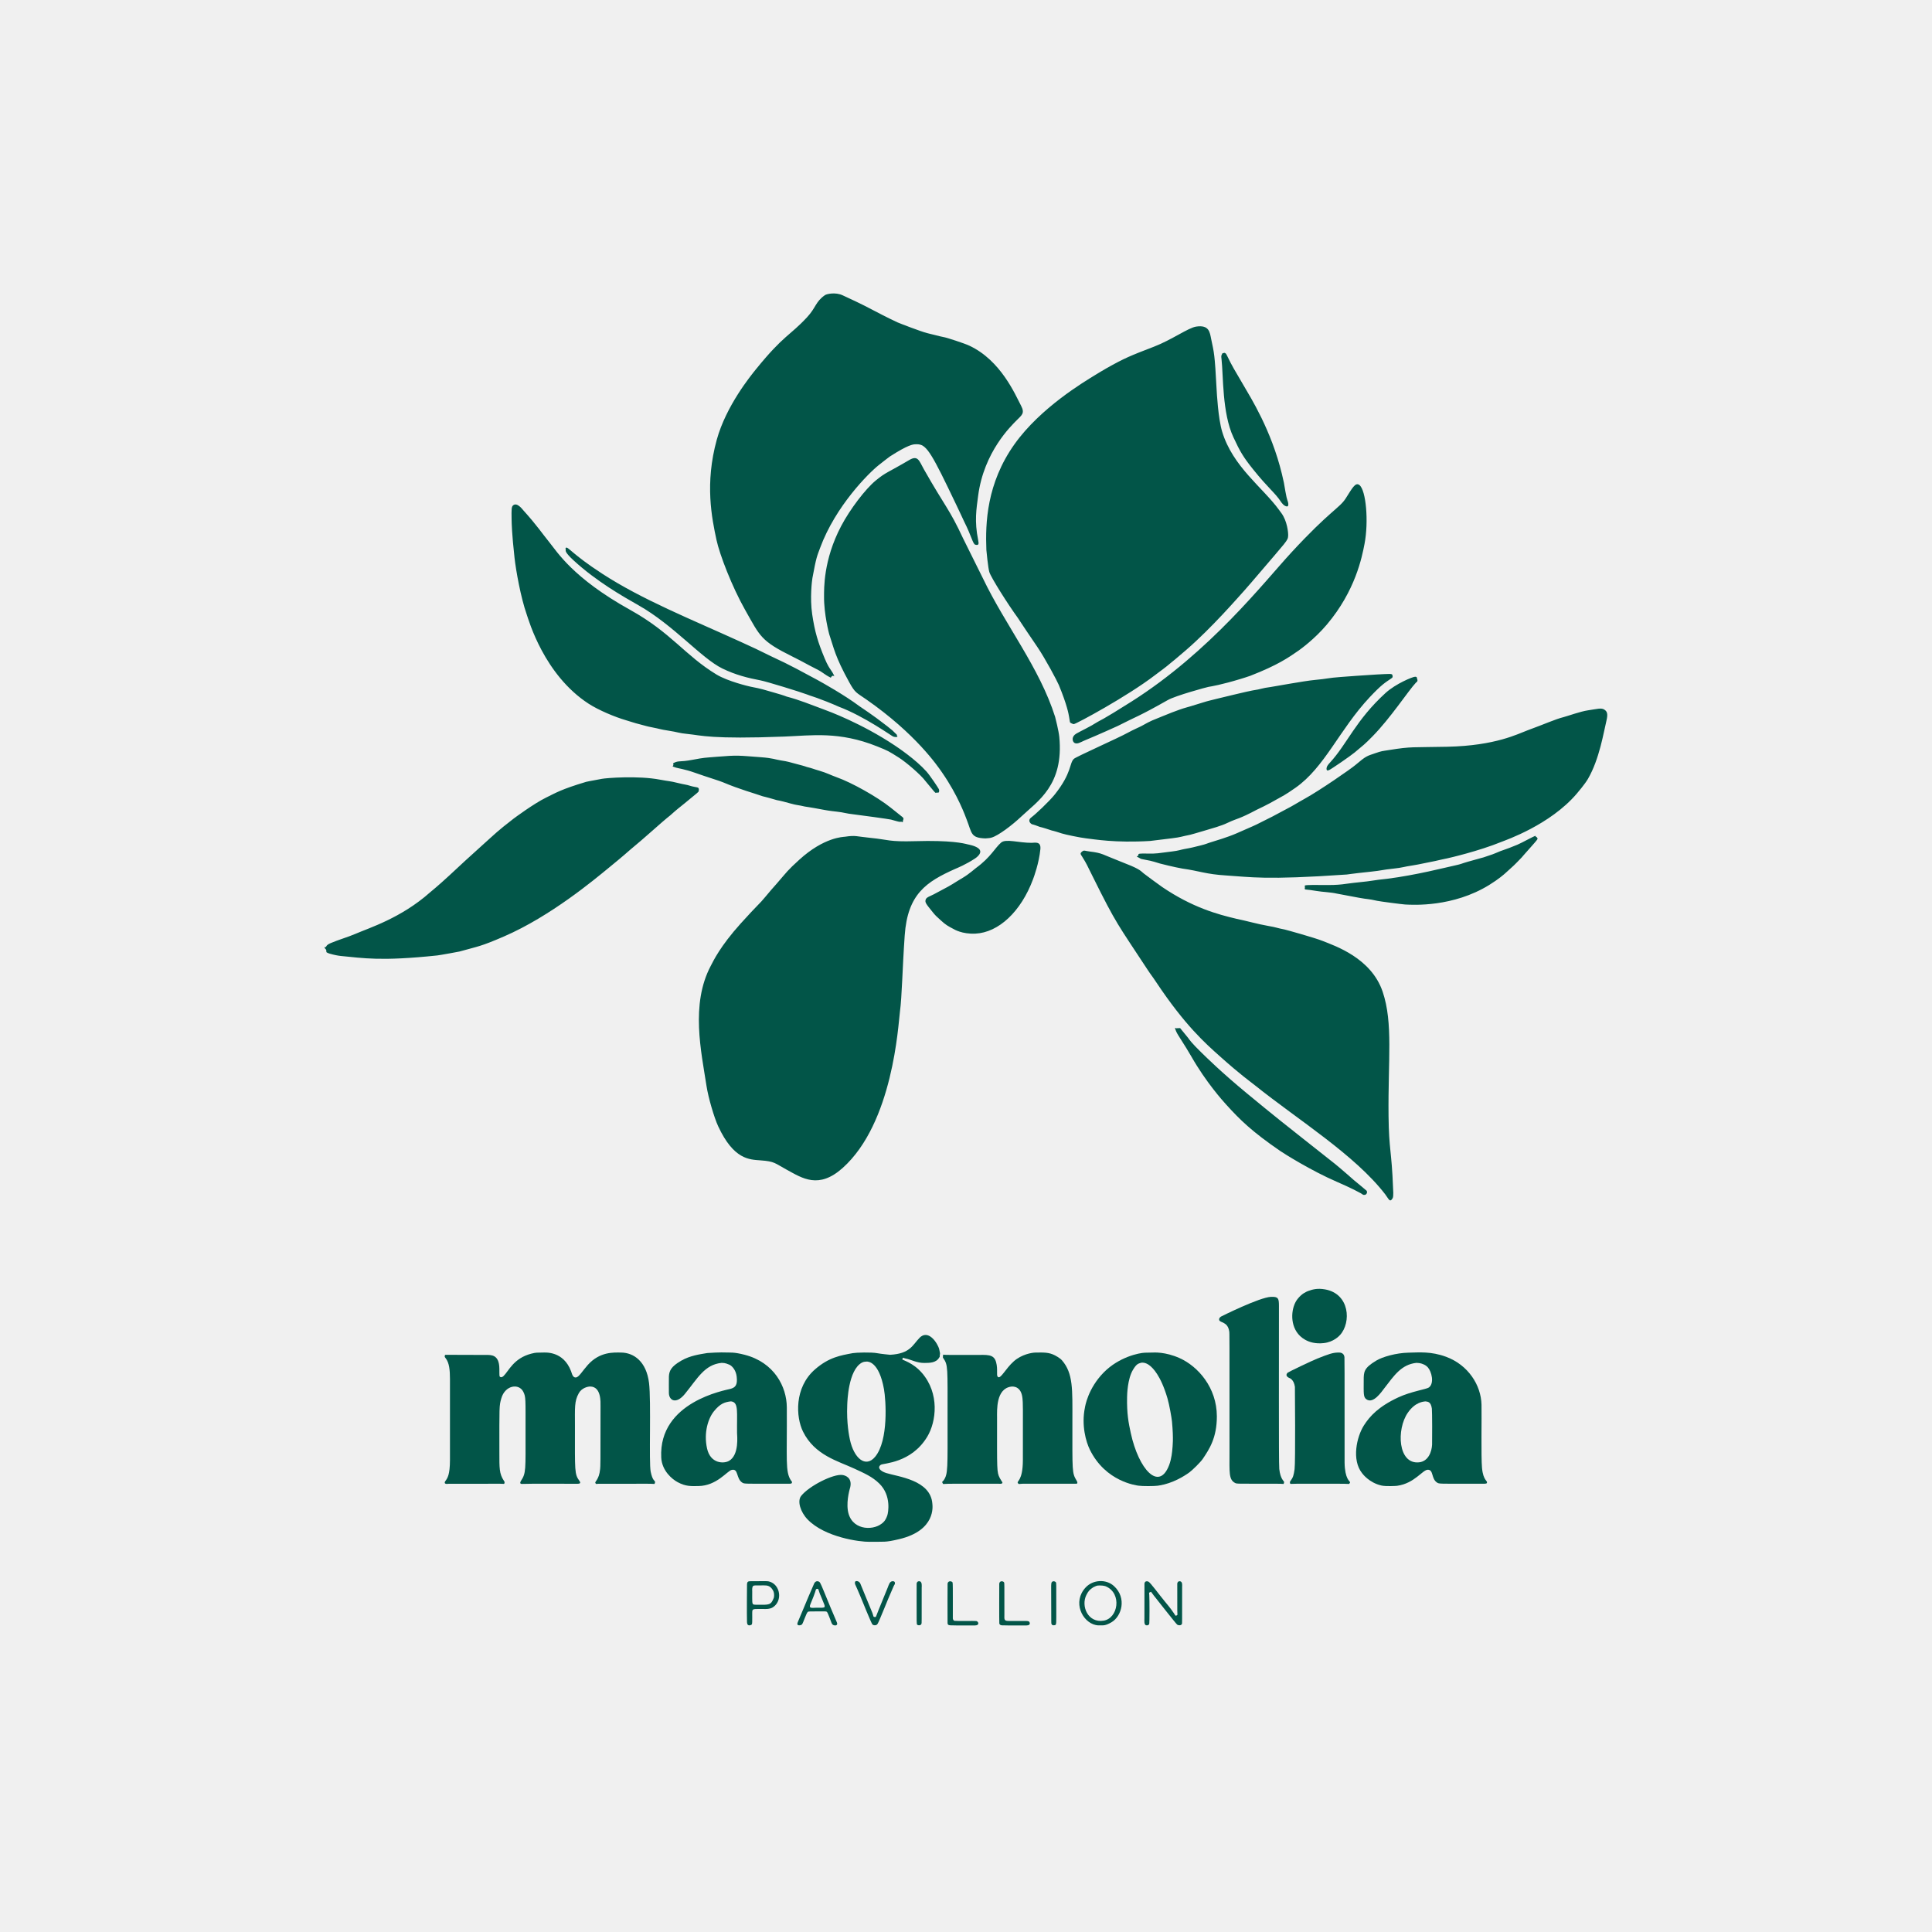
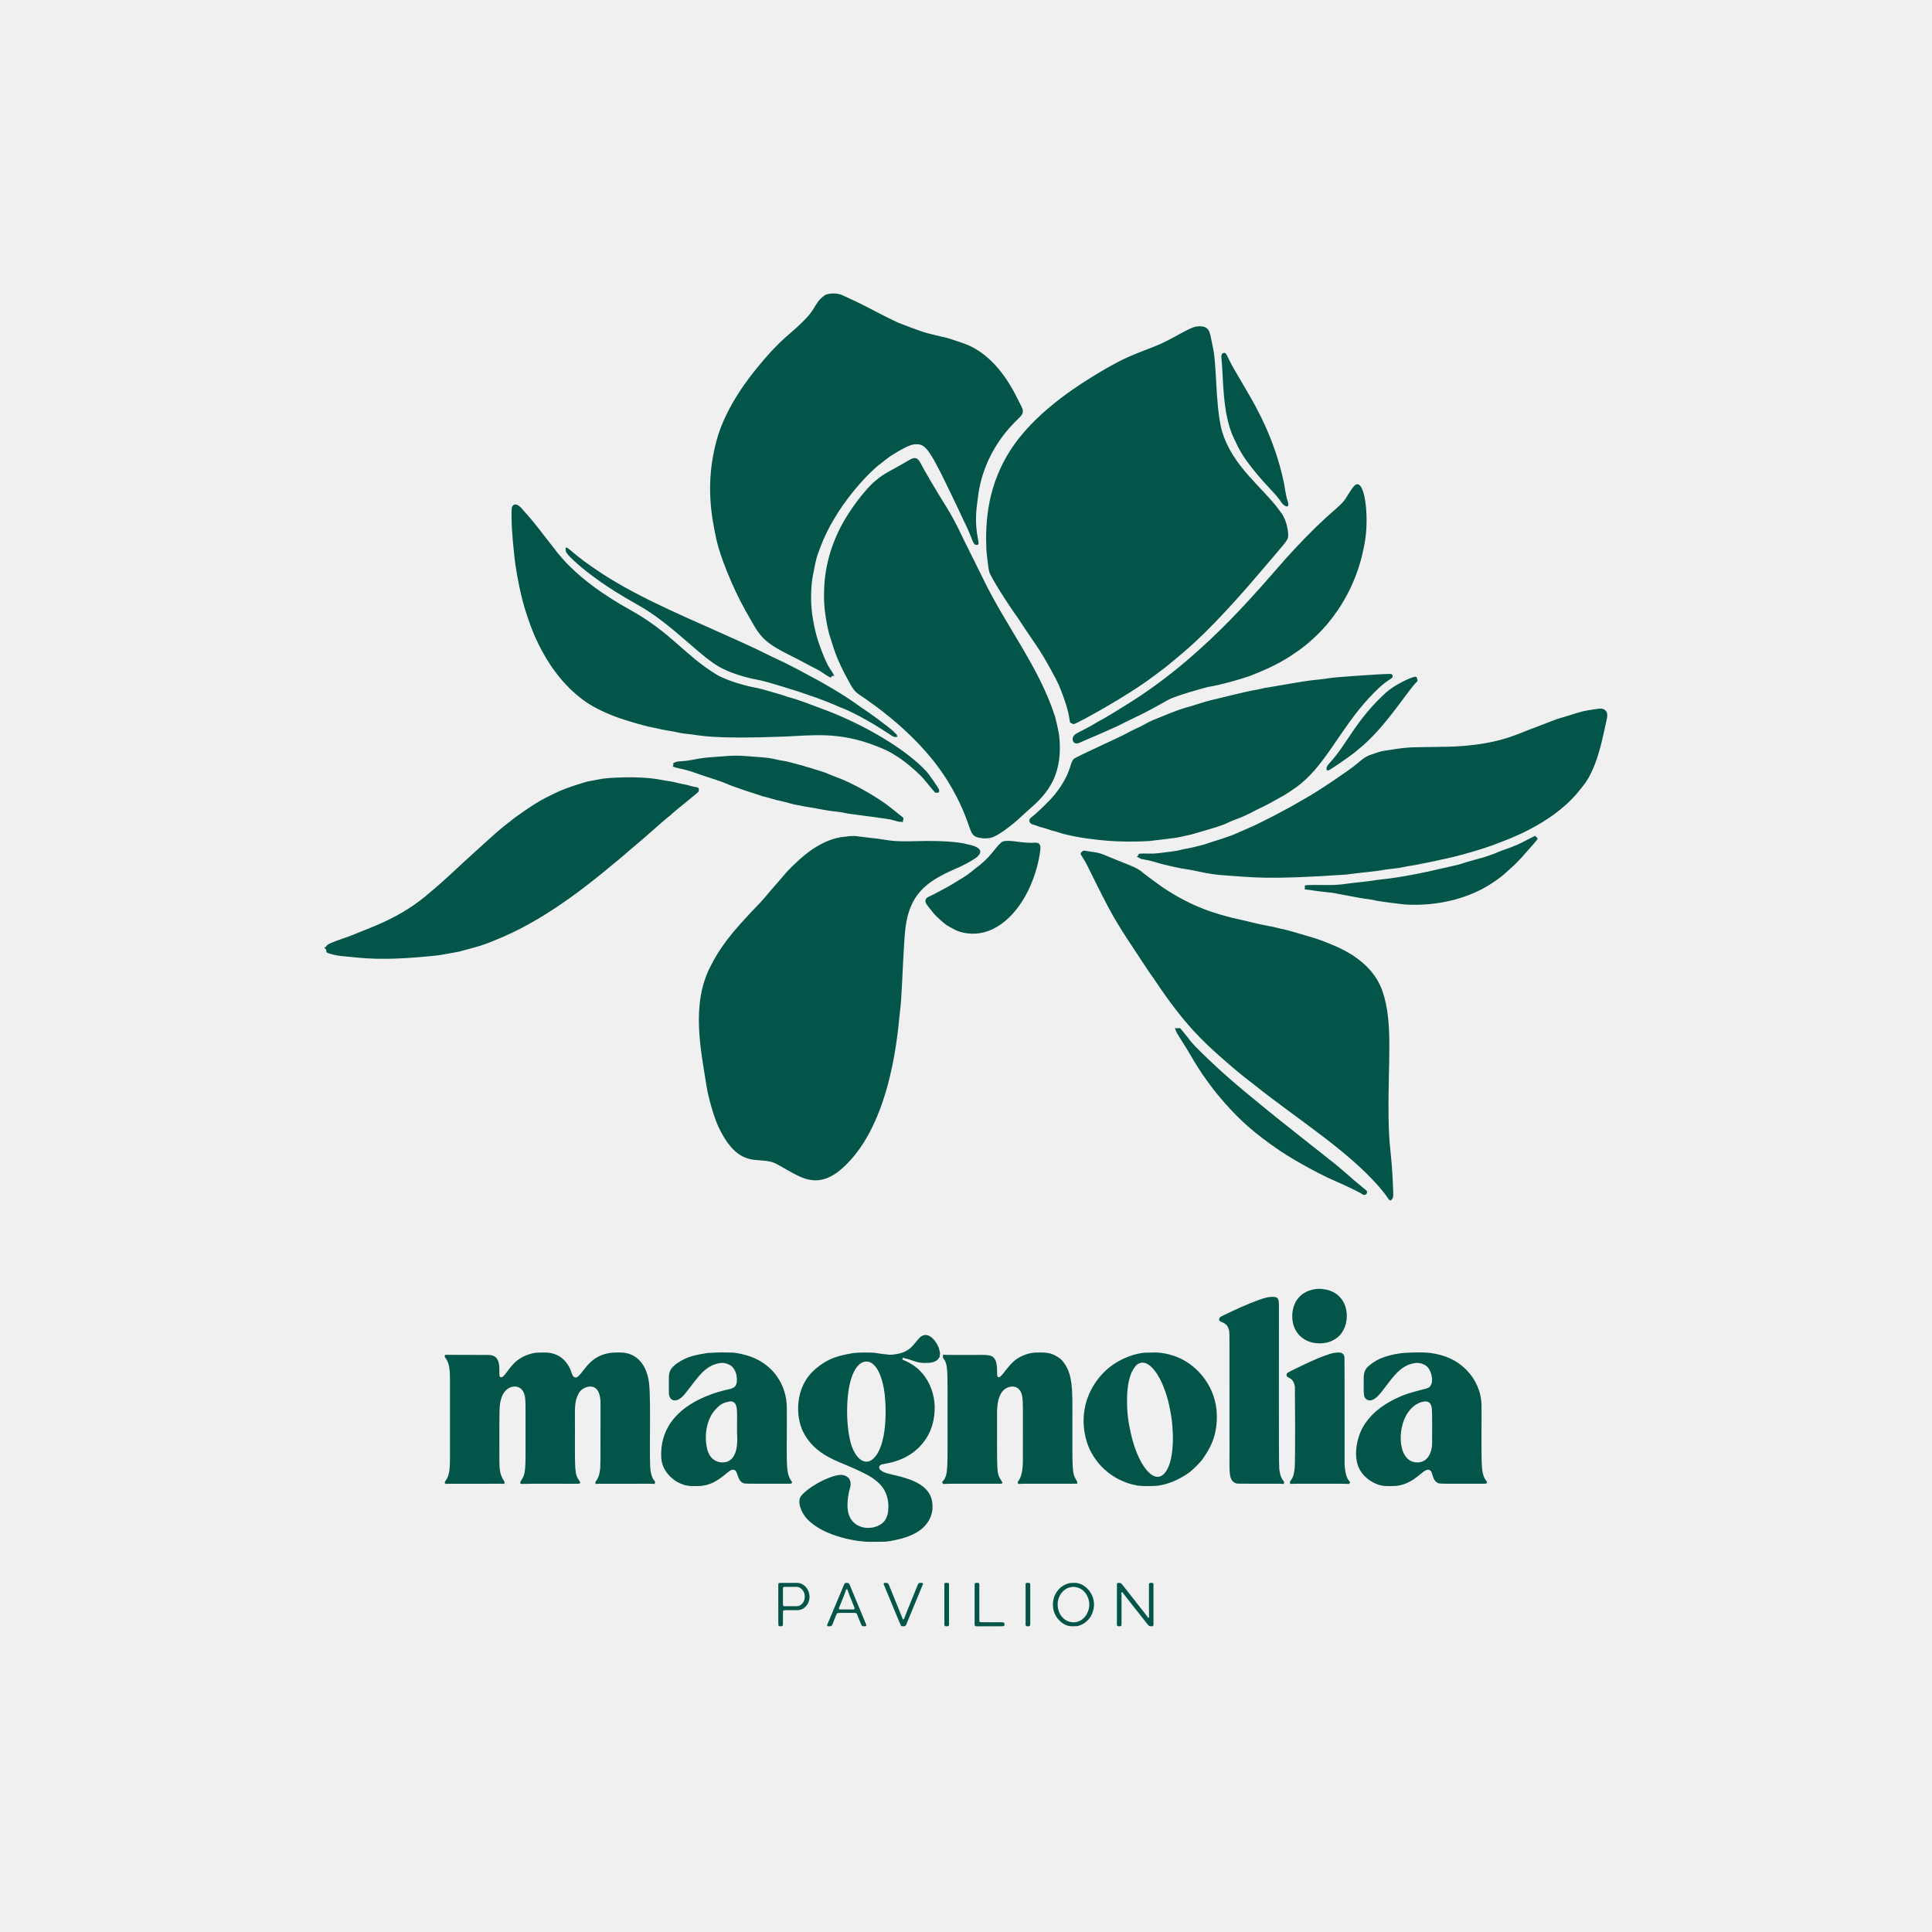
<svg xmlns="http://www.w3.org/2000/svg" width="100%" height="100%" viewBox="0 0 4725 4725" version="1.1" xml:space="preserve" style="fill-rule:evenodd;clip-rule:evenodd;stroke-linejoin:round;stroke-miterlimit:2;">
-   <g transform="matrix(1,0,0,1,-10001.121,-5034.909)">
-     <g id="Magnolia-Square-Logo" transform="matrix(1,0,0,1,5040.491,5034.909)">
-       <rect x="4960.63" y="0" width="4724.409" height="4724.409" style="fill:rgb(2,85,72);fill-opacity:0;" />
+   <g transform="matrix(1,0,0,1,-21378.832,-1.056209)">
+     <g id="Magnolia-Square-Logo-Light-Transparent" transform="matrix(1,0,0,1,16418.202,1.056209)">
+       <rect x="4960.63" y="0" width="4724.409" height="4724.409" style="fill:white;fill-opacity:0;" />
      <g transform="matrix(1.108398,0,0,1.108398,5973.624,2447)">
        <g transform="matrix(1,0,0,1,0,610.6795)">
          <g transform="matrix(2.838959,0,0,2.838959,-123.8572,-46.72249)">
            <path d="M143.5,74.926C145.511,74.933 159.516,73.521 165.561,89.475C166.2,91.161 166.799,94.692 169.458,94.284C171.749,93.933 174.455,89.129 178.556,84.55C187.908,74.109 198.737,74.864 204.494,74.934C214.328,75.052 224.084,81.879 226.138,98.536C227.886,112.705 225.954,160.385 227.424,167.516C228.902,174.678 230.615,174.237 230.82,175.421C230.912,175.952 230.478,177.01 230.379,177.034C229.922,177.147 229.919,176.893 224.5,176.892C186.695,176.889 186.706,176.909 186.456,176.928C185.359,177.011 185.151,177.389 184.508,176.494C183.547,175.158 187.334,174.17 188.136,165.467C188.383,162.792 188.458,162.809 188.439,116.5C188.438,113.646 189.122,101.513 180.503,101.332C178.584,101.291 173.833,102.389 171.545,106.527C168.015,112.911 168.561,117.615 168.561,132.5C168.561,167.512 168.121,169.27 172.089,174.752C173.233,176.334 172.513,176.918 170.553,176.93C168.7,176.941 132.144,176.727 127.537,177.027C124.916,177.198 126.527,174.76 126.641,174.586C130.612,168.578 130.164,166.2 130.164,136.5C130.164,110.737 130.424,109.501 128.475,105.513C125.099,98.605 114.316,100.224 111.359,110.456C109.601,116.539 109.827,116.623 109.827,152.5C109.827,164.702 109.659,169.028 113.35,174.592C113.982,175.545 114.006,175.601 113.682,176.717C113.548,177.18 113.34,176.932 110.504,176.897C110.083,176.892 70.986,176.884 70.492,176.902C70.165,176.914 69.841,176.977 69.515,177C66.048,177.254 67.756,174.917 67.888,174.737C69.535,172.484 71.372,169.983 71.423,158.5C71.423,158.407 71.423,95.552 71.423,95.5C71.391,88.666 70.967,82.909 67.972,79.196C67.363,78.442 67.294,78.421 67.395,77.459C67.481,76.641 67.696,76.692 68.532,76.686C71.009,76.667 71.006,76.739 99.499,76.786C103.415,76.793 109.716,76.353 109.822,87.496C109.836,89.008 109.814,88.992 109.828,90.497C109.831,90.724 109.852,92.992 109.964,93.329C109.968,93.342 110.955,95.21 113.133,93.104C117.082,89.285 120.848,79.38 134.575,75.804C138.557,74.767 139.06,75.04 143.5,74.926Z" style="fill:rgb(2,85,72);" />
          </g>
          <g transform="matrix(2.838959,0,0,2.838959,-123.8572,-46.72249)">
            <path d="M452.315,75.545C451.923,77.918 452.123,77.935 452.084,78.14C452.046,78.337 451.862,78.474 451.766,78.651C449.291,83.221 443.72,82.914 440.502,83.01C434.365,83.193 429.641,80.277 425.508,79.546C424.087,79.295 424.182,78.956 423.621,78.954C423.518,78.953 422.917,80.052 422.949,80.244C423.04,80.792 431.23,82.665 438.226,90.735C452.051,106.681 449.495,128.594 442.344,140.403C429.864,161.012 408.249,160.835 406.298,162.166C403.335,164.187 405.662,167.045 410.48,168.56C419.734,171.469 445.078,173.915 446.354,192.509C446.457,194.01 449.319,213.114 420.6,219.949C409.27,222.645 409.155,221.825 397.501,222.028C390.04,222.158 362.809,218.575 349.369,204.625C343.82,198.865 341.197,190.385 344.348,186.385C350.464,178.62 369.546,168.987 376.557,170.102C378.768,170.453 384.096,172.173 382.542,179.509C382.455,179.924 379.458,189.159 380.643,197.479C382.823,212.777 399.42,213.706 406.869,207.984C407.595,207.426 409.806,206.116 411.351,201.452C411.99,199.523 414.662,186.185 405.183,176.823C399.694,171.401 393.553,168.783 385.669,165.122C372.945,159.213 354.881,154.748 345.808,136.353C340.284,125.155 338.873,102.203 355.09,88.045C366.043,78.483 375.208,77.131 384.481,75.39C386.913,74.933 398.943,74.532 403.512,75.436C405.872,75.902 413.278,76.68 413.506,76.667C429.158,75.79 430.862,69.142 436.439,63.441C437.012,62.855 441.801,57.676 448.202,65.74C449.19,66.984 449.981,68.453 450.115,68.701C451.837,71.896 451.569,71.992 452.315,75.545ZM395.486,81.926C394.594,82.002 393.047,81.97 391.623,82.736C380.917,88.499 380.303,113.128 380.194,115.486C379.531,129.789 381.799,140.431 382.252,142.555C385.367,157.168 394.515,164.92 401.938,155.855C412.419,143.057 410.23,111.726 408.753,103.451C404.829,81.479 396.086,82.034 395.486,81.926Z" style="fill:rgb(2,85,72);" />
          </g>
          <g transform="matrix(2.838959,0,0,2.838959,-123.8572,-46.72249)">
            <path d="M617.5,74.926C618.39,74.927 627.185,74.169 638.595,79.292C652.694,85.622 667.44,102.07 667.461,124.5C667.477,141.167 661.598,150.028 656.54,157.53C654.684,160.283 648.262,166.495 646.147,168.032C644.736,169.057 636.694,174.903 626.49,177.458C624.352,177.993 621.892,178.365 621.49,178.426C618.976,178.806 609.318,178.853 606.516,178.392C605.16,178.169 580.996,175.421 568.735,150.387C565.783,144.358 562.032,131.548 564.94,117.591C565.052,117.053 567.144,103.005 579.464,90.465C591.492,78.223 607.209,75.199 611.469,75.05C614.491,74.944 614.471,74.929 617.5,74.926ZM608.564,82.859C606.45,83.616 605.204,83.423 602.251,88.362C597.953,95.55 597.722,107.773 597.689,109.503C597.446,122.371 598.768,129.283 600.553,137.489C606.707,165.776 622.444,183.107 630.358,162.45C632.259,157.489 632.745,151.497 632.824,150.527C633.039,147.875 633.908,142.5 632.578,128.492C632.294,125.504 630.536,115.529 629.1,110.608C623.733,92.209 617.391,86.809 615.646,85.324C611.875,82.113 608.887,82.851 608.564,82.859Z" style="fill:rgb(2,85,72);" />
          </g>
          <g transform="matrix(2.838959,0,0,2.838959,-123.8572,-46.72249)">
            <path d="M454.517,76.608C457.99,76.807 457.978,76.786 479.5,76.786C488.933,76.786 494.095,75.899 495.879,82.395C497.474,88.201 495.873,92.541 497.237,93.842C499.372,95.878 503.163,87.437 509.673,81.698C515.712,76.374 523.533,74.989 526.511,74.944C532.76,74.849 536.931,74.664 541.676,77.145C542.142,77.389 545.494,79.142 547.048,80.928C555.935,91.145 555.181,103.885 555.181,127.5C555.181,167.902 554.796,168.331 558.481,174.511C558.575,174.668 559.595,176.379 558.702,176.784C558.371,176.934 555.759,176.899 555.503,176.896C555.079,176.89 517.056,176.892 516.498,176.895C513.96,176.907 513.599,177.602 512.78,176.328C511.731,174.696 516.665,174.885 516.698,158.5C516.788,114.607 516.761,114.332 516.384,110.512C515.457,101.113 509.291,101.158 507.489,101.418C495.701,103.125 496.637,119.761 496.636,125.5C496.636,166.669 496.337,167.634 498.709,172.401C500.21,175.417 502.084,176.403 499.659,176.905C499.559,176.926 499.558,176.916 496.501,176.893C485.167,176.893 473.834,176.893 462.5,176.892C455.248,176.892 455.231,177.23 454.636,177.027C454.56,177.001 453.933,175.756 453.952,175.663C454.037,175.24 454.486,174.985 454.761,174.652C454.867,174.524 454.999,174.417 455.093,174.281C458.603,169.2 458.156,165.347 458.156,125.5C458.156,86.208 458.589,84.699 454.827,79.272C454.067,78.177 454.73,77.953 454.749,77.662C454.772,77.303 454.495,76.967 454.517,76.608Z" style="fill:rgb(2,85,72);" />
          </g>
          <g transform="matrix(2.838959,0,0,2.838959,-123.8572,-46.72249)">
            <path d="M282.507,82.953C269.26,84.318 263.939,94.91 254.008,107.086C247.287,115.327 241.767,112.283 241.571,106.497C241.548,105.829 241.518,94.641 241.586,93.505C241.84,89.249 243.123,85.83 251.317,81.165C258.165,77.267 265.425,76.306 271.471,75.297C272.094,75.193 282.14,74.621 286.467,74.884C289.124,75.045 291.82,74.431 300.457,76.661C323.497,82.608 333.127,101.457 333.228,117.5C333.486,158.678 331.868,167.533 336.538,174.479C337.119,175.344 337.569,175.329 337.11,176.283C336.737,177.059 336.468,176.892 326.5,176.892C300.351,176.892 300.22,177.013 298.729,176.096C293.606,172.946 295.887,164.885 290.399,166.141C286.8,166.965 278.817,178.495 264.504,178.683C258.703,178.759 254.728,179.062 248.401,175.679C244.036,173.345 236.117,166.779 235.624,156.494C233.54,113.061 285.68,104.214 289.407,103.159C293.013,102.139 295.108,100.478 294.256,93.532C293.619,88.342 290.539,85.226 288.571,84.362C284.977,82.786 283.871,83.089 282.507,82.953ZM289.497,112.887C284.967,113.521 281.583,114.433 276.585,120.568C272.252,125.886 268.44,137.031 271.254,149.557C273.907,161.365 284.214,161.444 288.288,159.13C296.403,154.521 294.574,139.25 294.55,137.499C294.326,121.235 295.845,114.108 290.429,112.952C290.124,112.887 289.802,112.952 289.497,112.887Z" style="fill:rgb(2,85,72);" />
          </g>
          <g transform="matrix(2.838959,0,0,2.838959,-123.8572,-46.72249)">
            <path d="M822.509,82.954C810.828,84.222 805.205,92.826 797.654,102.616C795.474,105.443 789.008,115.119 783.677,111.256C781.243,109.491 781.584,106.877 781.596,96.5C781.604,89.849 781.692,87.015 791.332,81.198C796.185,78.269 806.742,75.215 816.486,75.016C824.484,74.854 833.81,73.868 845.607,78.214C862.74,84.526 872.836,100.217 873.153,115.507C873.357,125.351 872.746,155.664 873.534,164.497C874.473,175.024 878.317,174.426 877.263,176.35C876.886,177.038 876.653,176.892 866.5,176.892C840.398,176.892 840.262,177.016 838.748,176.074C833.871,173.04 836.079,166.111 831.516,166.007C827.319,165.911 821.3,176.6 807.501,178.506C806.833,178.598 798.956,179.057 795.544,178.311C785.639,176.145 780.508,168.889 780.313,168.644C772.086,158.315 776.164,140.399 781.705,131.625C786.275,124.388 793.253,116.817 808.599,109.717C818.471,105.149 830.418,103.424 832.224,102.092C836.706,98.787 834.307,89.671 831.494,86.506C830.227,85.08 828.855,84.436 828.592,84.313C825.877,83.039 824.453,83.073 822.509,82.954ZM829.504,112.872C828.081,113.094 821.687,113.266 815.847,121.74C806.929,134.68 808.168,161.806 824.477,160.264C832.008,159.553 834.493,151.711 834.742,146.512C834.855,144.153 834.842,120.417 834.571,118.49C833.773,112.799 831.144,113.182 829.504,112.872Z" style="fill:rgb(2,85,72);" />
          </g>
          <g transform="matrix(2.838959,0,0,2.838959,-123.8572,-46.72249)">
            <path d="M708.5,176.892C683.007,176.892 682.918,176.983 681.609,176.282C676.649,173.626 677.288,168.404 677.288,152.5C677.288,60.085 677.313,60.088 677.088,58.554C675.926,50.611 669.773,52.018 669.262,49.568C668.938,48.011 670.542,47.058 670.75,46.934C671.121,46.713 700.634,31.991 709.505,31.64C715.202,31.415 715.694,32.797 715.712,38.5C715.814,70.815 715.446,160.744 715.977,165.457C716.858,173.269 719.554,174.682 719.708,175.441C719.789,175.835 719.451,176.993 719.358,177.026C718.992,177.156 718.98,176.899 714.5,176.893C712.5,176.892 710.5,176.892 708.5,176.892Z" style="fill:rgb(2,85,72);" />
          </g>
          <g transform="matrix(2.838959,0,0,2.838959,-123.8572,-46.72249)">
            <path d="M761.503,74.93C762.185,75.012 766.056,74.311 766.629,78.485C766.844,80.048 766.649,154.698 766.739,160.494C766.938,173.244 770.868,174.991 771.003,175.677C771.067,176.003 770.735,176.285 770.589,176.584C770.284,177.207 770.148,177.071 769.45,177.037C766.258,176.883 765.198,176.832 729.5,176.893C724.862,176.9 724.543,177.273 724.385,176.615C724.137,175.58 724.126,175.523 724.75,174.652C726.723,171.9 727.168,170.451 727.872,165.553C728.617,160.367 728.152,101.761 728.121,101.552C727.249,95.701 724.027,94.809 723.477,94.546C723.181,94.404 720.022,92.89 722.534,90.542C723.038,90.071 740.943,81.413 745.543,79.603C754.627,76.027 757.422,75.053 761.503,74.93Z" style="fill:rgb(2,85,72);" />
          </g>
          <g transform="matrix(2.838959,0,0,2.838959,-123.8572,-46.72249)">
            <path d="M738.349,27.121C742.188,25.72 745.805,24.845 751.437,25.822C770.804,29.182 772.031,51.568 763.226,61.253C762.461,62.093 758.249,66.726 750.509,67.587C737.689,69.014 731.684,61.72 730.608,60.414C723.912,52.281 725.315,39.406 730.206,33.274C733.69,28.907 736.886,27.759 738.349,27.121Z" style="fill:rgb(2,85,72);" />
          </g>
        </g>
-         <g transform="matrix(1,0,0,1,0,610.6795)">
-           <g transform="matrix(2.838959,0,0,2.838959,-123.8572,-46.72249)">
-             <path d="M576.495,286.955C574.963,286.899 574.969,287.054 573.449,286.737C562.84,284.526 554.978,268.745 565.492,257.493C571.197,251.387 581.384,250.792 587.54,256.455C597.643,265.748 593.446,279.982 585.542,284.567C580.668,287.394 579.073,286.932 576.495,286.955ZM571.419,257.353C568.684,259.181 567.683,260.125 566.075,263.297C561.657,272.015 567.296,285.296 579.465,283.301C590.769,281.449 593.793,262.3 581.396,256.741C581.035,256.58 579.639,255.953 576.518,255.954C573.833,255.955 573.887,256.262 571.419,257.353Z" style="fill:rgb(2,85,72);" />
-           </g>
-           <g transform="matrix(2.838959,0,0,2.838959,-123.8572,-46.72249)">
-             <path d="M315.5,274.24C308.67,274.241 306.907,273.941 306.476,275.492C306.113,276.797 306.677,285.134 306.052,286.193C305.801,286.62 302.401,288.393 302.283,284.507C302.078,277.783 302.264,257.818 302.286,255.497C302.315,252.39 303.39,252.678 306.5,252.64C318.007,252.497 318.421,252.6 319.424,252.849C328.121,255.007 330.347,267.982 322.22,273.028C319.741,274.567 315.609,274.238 315.5,274.24ZM323.163,265.421C323.312,263.967 323.458,263.989 323.314,262.52C323.29,262.274 323.153,260.867 322.378,259.569C320.206,255.934 317.744,255.919 315.497,255.897C308.148,255.826 307.919,255.922 307.314,256.174C305.984,256.728 306.347,260.474 306.347,260.5C306.345,268.577 306.111,270.251 307.376,270.743C307.899,270.947 310.249,270.953 310.5,270.954C319.562,270.979 320.899,271.381 323.163,265.421Z" style="fill:rgb(2,85,72);" />
-           </g>
-           <g transform="matrix(2.838959,0,0,2.838959,-123.8572,-46.72249)">
-             <path d="M361.504,276.108C350.415,276.119 350.21,276.026 349.516,276.522C348.436,277.296 345.946,285.108 345.088,286.135C344.229,287.162 340.329,287.763 341.699,284.579C346.43,273.584 346.242,273.524 350.185,264.362C350.526,263.571 354.214,255 354.461,254.481C354.599,254.188 355.744,251.775 358.227,252.992C358.845,253.295 359.168,253.453 362.109,260.663C367.02,272.702 367.035,272.68 372.133,284.643C373.111,286.937 371.038,287.1 370.511,287.017C367.642,286.566 368.479,285.402 365.089,277.694C364.212,275.701 363.689,276.214 361.504,276.108ZM356.5,273.247C360.012,273.259 362.364,273.472 362.611,272.557C362.846,271.692 362.638,271.332 359.759,264.39C358.973,262.495 358.869,262.553 358.29,260.591C358.241,260.424 357.751,258.761 357.433,258.59C357.218,258.474 356.037,258.701 355.965,258.834C355.49,259.713 356.017,259.915 351.57,270.526C350.078,274.088 352.644,273.266 356.5,273.247Z" style="fill:rgb(2,85,72);" />
-           </g>
-           <g transform="matrix(2.838959,0,0,2.838959,-123.8572,-46.72249)">
-             <path d="M616.3,260.85C614.921,261.543 614.868,261.47 614.82,261.594C614.757,261.76 614.799,261.765 614.933,263.51C615.184,266.769 615.142,284.921 614.937,285.642C614.441,287.392 612.605,286.914 612.386,286.857C610.791,286.441 611.163,283.263 611.163,281.5C611.163,262.928 611.158,254.701 611.196,254.452C611.59,251.89 614.04,252.875 614.294,252.977C615.698,253.541 623.225,263.859 627.269,268.691C635.309,278.296 634.556,278.961 635.519,279.462C635.703,279.557 636.72,279.041 636.828,278.68C636.848,278.612 636.839,278.632 636.71,275.503C636.653,274.136 636.672,254.74 636.695,254.52C636.716,254.315 636.883,252.699 638.502,252.67C640.948,252.628 640.474,256.102 640.474,256.5C640.477,285.171 640.47,285.155 640.407,285.482C640.046,287.359 637.489,287.035 636.597,286.359C635.547,285.562 620.222,265.963 619.698,265.338C617.678,262.931 617.163,261.882 616.3,260.85Z" style="fill:rgb(2,85,72);" />
-           </g>
-           <g transform="matrix(2.838959,0,0,2.838959,-123.8572,-46.72249)">
-             <path d="M401.48,286.903C400.959,286.7 400.931,286.894 400.414,286.692C400.354,286.668 400.089,286.565 399.76,286.231C398.863,285.323 391.618,267.286 390.459,264.517C386.609,255.323 386.364,255.418 386.209,254.567C385.702,251.777 388.237,252.655 388.457,252.731C390.089,253.296 390.395,254.574 390.73,255.41C394.684,265.296 398.861,274.959 399.774,277.387C400.671,279.77 400.217,280.371 401.507,280.463C402.347,280.523 402.431,280.46 402.723,279.673C403.386,277.884 403.968,276.312 411.659,257.565C412.489,255.541 413.09,252.701 415.495,252.642C415.65,252.638 416.958,252.605 417.181,253.58C417.527,255.095 416.929,254.992 416.307,256.416C414.322,260.954 414.364,260.967 414.177,261.354C412.569,264.685 404.864,284.258 403.832,285.709C402.761,287.215 401.935,286.768 401.48,286.903Z" style="fill:rgb(2,85,72);" />
-           </g>
-           <g transform="matrix(2.838959,0,0,2.838959,-123.8572,-46.72249)">
-             <path d="M461.497,286.945C461.152,286.925 460.805,286.952 460.461,286.932C457.961,286.787 458.157,285.993 458.152,283.501C458.147,281.177 458.093,254.97 458.18,254.448C458.591,252.001 461.627,252.512 462.071,253.676C462.46,254.692 462.142,280.316 462.259,281.525C462.276,281.707 462.413,283.123 463.524,283.423C464.497,283.686 479.503,283.417 480.48,283.598C482.216,283.92 483.308,286.993 479.488,287.022C466.19,287.125 462.935,287 461.497,286.945Z" style="fill:rgb(2,85,72);" />
-           </g>
-           <g transform="matrix(2.838959,0,0,2.838959,-123.8572,-46.72249)">
-             <path d="M501.497,286.944C501.302,286.928 498.789,287.281 498.393,285.524C498.256,284.916 498.333,254.566 498.345,254.48C498.691,251.971 501.625,252.503 502.122,253.667C502.364,254.234 502.332,254.265 502.332,278.5C502.332,282.119 501.815,283.525 505.5,283.536C520.427,283.579 520.791,283.236 521.761,284.316C521.772,284.329 523.34,286.996 519.49,287.023C505.939,287.115 502.936,286.999 501.497,286.944Z" style="fill:rgb(2,85,72);" />
-           </g>
-           <g transform="matrix(2.838959,0,0,2.838959,-123.8572,-46.72249)">
-             <path d="M434.11,265.5C434.11,257.393 434.105,254.635 434.131,254.444C434.163,254.214 434.412,252.396 436.465,252.707C438.544,253.022 438.053,256.769 438.053,257.5C438.054,285.071 438.066,285.083 437.909,285.632C437.415,287.358 435.093,286.999 434.563,286.44C434.038,285.885 434.11,285.759 434.11,265.5Z" style="fill:rgb(2,85,72);" />
-           </g>
-           <g transform="matrix(2.838959,0,0,2.838959,-123.8572,-46.72249)">
-             <path d="M540.457,286.929C540.032,286.548 539.851,286.983 539.427,286.602C539.35,286.532 539.07,286.281 538.809,285.447C538.766,285.312 538.766,283.655 538.766,283.5C538.756,256.83 538.559,256.835 538.782,254.528C539.032,251.945 541.815,252.553 542.383,253.564C542.706,254.138 542.66,254.188 542.66,272.5C542.66,285.814 542.861,286.367 541.627,286.793C541.256,286.921 540.828,286.801 540.457,286.929Z" style="fill:rgb(2,85,72);" />
-           </g>
+         <g transform="matrix(1.774595,0,0,1.774595,738.8179,1235.155)">
+           <path d="M403.501,81.965C398.975,82.027 393.446,82.07 386.029,74.971C371.986,61.529 375.97,34.623 397.515,28.552C398.298,28.331 398.275,28.144 404.496,27.969C419.3,27.553 436.332,47.217 425.53,68.516C423.684,72.155 418.588,78.362 411.59,80.762C407.68,82.104 407.625,81.899 403.501,81.965ZM403.497,32.951C402.056,33.043 397.37,33.178 393.239,36.119C388.861,39.236 387.664,41.571 386.198,44.349C381.69,52.891 383.61,63.769 388.964,70.108C398.478,81.372 416.184,79.014 421.773,62.596C422.188,61.378 424.612,54.255 421.467,46.513C416.307,33.813 406.441,33.173 403.497,32.951ZM44.5,28.034C61.901,28.034 61.989,27.855 64.371,28.823C75.632,33.402 78.63,48.17 70.912,56.862C65.632,62.808 60.921,61.966 55.5,61.966C43.424,61.966 42.609,61.684 42.212,63.431C42.081,64.006 42.211,80.14 42.123,80.446C41.65,82.094 41.244,81.871 39.515,81.965C39.286,81.977 37.299,82.085 36.727,81.323C36.3,80.753 36.35,80.663 36.35,43.5C36.35,29.357 36.281,29.272 36.727,28.677C37.345,27.854 39.685,28.034 44.5,28.034ZM57.5,32.94C51.998,33.066 52.018,33.002 46.5,33.008C43.449,33.012 42.232,32.433 42.155,35.492C42.153,35.535 42.154,54.458 42.155,54.508C42.199,57.096 42.909,57.147 45.501,57.06C52.527,56.824 52.508,57.142 59.512,56.985C68.359,56.788 72.276,44.439 66.792,37.286C62.922,32.239 58.804,33.01 57.5,32.94ZM121.496,28.039C123.539,28.276 124.054,27.92 125.239,30.613C125.914,32.146 127.378,35.925 127.597,36.461C135.241,55.121 135.489,54.997 143.11,73.662C145.71,80.029 146.223,80.928 145.612,81.613C145.041,82.253 141.17,82.083 140.496,81.505C139.272,80.457 135.27,69.038 134.14,66.694C133.325,65.004 131.156,65.322 124.5,65.322C110.381,65.322 110.131,65.16 109.2,66.257C108.645,66.911 104.596,77.409 104.219,78.387C103.351,80.638 102.844,81.925 100.489,82.03C97.767,82.151 96.427,82.021 97.47,79.489C97.901,78.442 97.929,78.473 98.341,77.433C98.73,76.448 116.442,34.151 118.086,30.324C119.344,27.398 120.121,28.249 121.496,28.039ZM122.124,35.887C121.782,35.888 121.84,36.083 121.49,36.084C120.866,36.087 120.938,35.868 120.894,35.892C120.739,35.977 120.387,37.292 120.353,37.417C119.404,40.967 111.953,58.654 111.745,59.536C111.517,60.502 112.491,60.954 112.616,61.012C112.838,61.115 128.128,61.052 129.477,61.047C130.489,61.043 130.639,61.168 131.17,60.31C131.469,59.826 131.296,59.394 130.191,56.616C126.06,46.228 125.796,46.341 122.124,35.887ZM499.484,81.959C499.181,81.901 497.714,82.348 495.955,80.132C495.036,78.975 493.93,77.538 493.755,77.311C492.177,75.263 482.302,62.8 482.228,62.706C472.998,50.968 466.352,42.703 464.667,40.219C464.547,40.042 464.612,39.65 464.399,39.638C463.941,39.612 463.514,39.906 463.115,40.131C462.404,40.533 462.783,40.726 462.904,41.525C463.187,43.39 463.154,43.377 463.154,65.5C463.154,80.739 463.262,80.911 462.558,81.572C462.081,82.019 457.859,82.742 457.399,80.52C457.319,80.134 457.319,29.867 457.399,29.48C457.836,27.368 461.298,27.915 462.47,28.545C463.471,29.082 468.161,35.581 472.308,40.655C477.746,47.306 477.487,47.487 482.884,54.189C491.095,64.385 490.967,64.47 491.687,65.35C495.852,70.437 495.374,70.787 495.828,71.129C495.991,71.252 497.053,71.296 497.15,71.209C497.508,70.887 497.327,68.71 497.31,68.494C497.122,66.232 497.211,29.674 497.261,29.449C497.307,29.239 497.584,27.986 499.516,27.967C502.081,27.942 502.828,27.931 502.868,30.491C502.869,30.551 502.869,79.464 502.868,79.509C502.798,82.537 501.192,81.997 499.484,81.959ZM191.488,81.961C189.714,81.651 189.549,81.949 188.897,81.166C188.232,80.367 171.254,38.937 168.216,31.615C168.018,31.139 165.84,27.784 169.511,27.954C170.939,28.02 172.475,28.138 173.053,28.863C173.74,29.725 179.069,43.216 179.567,44.475C182.094,50.873 190.054,69.961 190.493,71.503C190.551,71.706 191.191,73.952 192.384,73.35C192.746,73.166 193.66,70.014 194.698,67.586C195.758,65.103 203.07,46.879 203.632,45.556C206.628,38.507 209.891,29.529 210.716,28.71C211.949,27.486 215.697,28.197 215.701,28.199C216.478,28.517 216.318,29.353 216.297,29.463C216.28,29.553 195.934,78.688 195.589,79.537C194.31,82.682 192.65,81.897 191.488,81.961ZM312.5,81.966C285.925,81.966 285.931,81.958 283.504,82.035C280.127,82.142 280.486,80.862 280.486,77.5C280.485,73.74 280.478,30.859 280.486,30.5C280.542,28.131 281.125,28.052 283.498,27.965C286.805,27.844 286.305,29.193 286.306,32.5C286.312,75.64 286.225,75.743 286.688,76.351C287.251,77.091 287.465,76.992 308.5,76.992C315.909,76.992 317.632,76.448 317.65,79.499C317.651,79.699 317.661,81.421 316.644,81.795C316.21,81.954 312.832,81.965 312.5,81.966ZM245.506,82.034C244.402,81.787 242.891,82.315 242.847,79.495C242.841,79.126 242.846,36.26 242.846,32.5C242.846,29.245 242.245,27.867 245.506,27.966C247.944,28.039 248.59,28.063 248.649,30.497C248.65,30.544 248.65,79.44 248.649,79.503C248.6,82.531 246.78,81.892 245.506,82.034ZM346.506,82.034C345.402,81.787 343.891,82.315 343.847,79.495C343.841,79.126 343.846,36.26 343.846,32.5C343.846,29.245 343.245,27.867 346.506,27.966C348.944,28.039 349.59,28.063 349.649,30.497C349.65,30.544 349.65,79.44 349.649,79.503C349.6,82.531 347.78,81.892 346.506,82.034Z" style="fill:rgb(2,85,72);" />
        </g>
      </g>
      <g transform="matrix(4.910445,0,0,4.910445,5738.047,655.1609)">
        <path d="M478.625,120.419C479.295,121.335 479.293,121.319 479.964,122.251C482.719,126.075 483.357,131.738 483.245,133.484C483.09,135.896 482.678,135.858 467.579,153.57C467.101,154.131 462.691,159.303 461.553,160.546C458.417,163.972 445.441,179.065 432.377,190.367C426.448,195.496 426.387,195.409 425.332,196.3C421.193,199.793 421.096,199.64 416.807,202.927C403.275,213.298 377.821,227.089 376.468,227.233C376.165,227.265 374.785,226.604 374.652,226.411C374.558,226.275 374.586,226.262 374.135,223.57C373.915,222.255 373.146,217.661 369.015,207.714C368.194,205.739 362.285,194.574 358.249,188.666C349.324,175.598 349.474,175.499 348.663,174.387C343.684,167.57 335.342,154.363 334.43,151.522C333.805,149.574 332.961,140.859 332.946,140.475C332.413,127.177 333.052,107.361 346.947,87.814C359.863,69.644 381.68,56.707 387.335,53.232C387.766,52.968 390.866,51.062 392.764,49.995C401.898,44.856 404.674,43.761 416.398,39.249C425.252,35.842 433.504,29.825 437.445,29.235C443.964,28.26 444.228,32.142 444.905,35.41C446.362,42.445 446.657,42.424 447.615,60.495C447.705,62.19 448.381,74.958 450.371,81.535C455.651,98.993 470.461,109.253 478.625,120.419ZM255.524,204.147C251.764,202.257 252.092,201.728 248.326,199.82C242.35,196.793 242.463,196.621 236.439,193.625C220.501,185.699 220.336,183.669 212.789,170.337C206.264,158.81 200.096,142.791 198.53,135.493C196.212,124.678 192.631,107.418 198.678,85.551C203.321,68.761 215.437,53.871 218.305,50.335C232.038,33.404 235.006,33.877 243.614,24.608C248.18,19.691 247.735,16.935 252.544,13.574C253.372,12.995 257.763,11.953 261.423,13.682C265.641,15.676 269.356,17.245 277.478,21.543C278.362,22.011 283.267,24.606 288.664,27.129C289.429,27.486 300.656,31.835 303.501,32.498C307.998,33.545 307.945,33.709 312.466,34.644C313.302,34.817 321.668,37.446 324.396,38.712C340.168,46.032 347.35,63.202 350.222,68.642C352.261,72.504 350.489,73.371 347.977,75.956C345.372,78.638 331.696,91.564 328.838,113.543C327.991,120.064 326.928,126.029 328.848,135.552C329.222,137.407 329.256,138.341 327.418,137.86C326.202,137.542 325.577,133.646 321.869,126.315C321.19,124.975 321.322,124.918 313.805,109.354C304.014,89.081 302.176,87.632 297.527,87.856C296.4,87.91 294.073,88.022 284.816,93.974C284.283,94.317 279.737,97.91 279.298,98.257C274.489,102.057 257.881,118.5 250.165,139.38C248.586,143.653 248.268,143.864 246.307,154.472C246.098,155.606 244.981,164.356 246.196,172.537C247.501,181.327 249.051,186.421 252.429,194.532C253.817,197.865 254.837,199.316 255.104,199.696C255.3,199.975 257.421,202.995 257.112,203.45C257.042,203.555 256.718,202.431 255.582,203.814C255.51,203.901 255.595,204.06 255.524,204.147ZM317.424,299.325C303.066,305.759 293.717,311.764 292.27,332.482C291.067,349.728 290.935,362.652 289.889,370.539C289.038,376.96 286.516,425.821 261.338,448.309C249.42,458.953 241.264,453.374 233.648,449.229C227.417,445.838 227.593,445.028 220.5,444.501C214.956,444.09 207.133,444.182 199.387,427.553C197.336,423.15 194.432,413.146 193.566,407.487C190.959,390.455 185.51,366.806 195.693,347.595C196.943,345.236 200.284,337.976 210.566,326.558C219.382,316.768 219.726,317.106 223.012,313.073C225.717,309.753 225.789,309.831 228.598,306.587C233.927,300.432 233.736,300.266 239.753,294.778C252.154,283.466 261.745,283.424 262.476,283.314C268.009,282.478 268.016,283.184 275.437,283.904C284.271,284.761 284.191,285.914 297.501,285.525C315.335,285.005 321.555,286.585 323.581,287.1C324.021,287.212 327.215,287.735 328.925,289.053C331.743,291.223 327.643,293.922 327.285,294.158C322.712,297.168 318.248,298.989 317.424,299.325ZM332.493,284.149C325.009,283.895 325.831,281.614 323.091,274.652C322.467,273.066 318.902,262.846 310.842,251.263C308.57,247.998 297.839,232.138 273.176,214.955C268.13,211.439 267.636,211.785 264.666,206.409C257.503,193.439 257.003,189.354 254.676,182.455C254.656,182.394 251.988,172.543 252.099,163.502C252.141,160.066 251.629,145.652 260.627,128.565C265.038,120.19 272.679,110.153 277.829,105.911C282.964,101.682 283.597,102.126 294.59,95.661C298.939,93.104 299.501,96.211 301.829,100.316C312.593,119.295 314.385,119.772 321.291,134.605C322.583,137.38 329.226,150.44 331.236,154.637C342.442,178.039 359.345,198.945 367.179,223.589C367.325,224.048 368.976,230.669 369.256,233.528C371.626,257.742 358.358,265.638 350.319,273.271C345.769,277.591 338.83,282.807 335.567,283.728C334.402,284.057 334.401,283.956 332.493,284.149ZM457.57,324.207C461.893,325.056 468.394,326.916 473.446,327.765C477.516,328.449 477.431,328.744 481.495,329.523C482.053,329.63 496.461,333.603 500.586,335.275C506.386,337.627 524.646,343.622 530.331,360.557C535.582,376.201 532.946,394.302 533.249,422.501C533.43,439.449 534.789,439.366 535.506,458.5C535.514,458.699 535.838,462.415 535.296,463.337C533.852,465.794 533.334,463.677 531.596,461.422C516.399,441.706 488.362,424.466 466.758,407.163C463.895,404.87 459.793,402.088 449.3,392.722C442.047,386.249 431.885,377.33 417.403,355.564C415.245,352.32 415.12,352.428 412.981,349.164C398.36,326.855 397.814,327.155 385.977,303.267C382.847,296.951 382.931,296.927 380.742,293.382C379.893,292.008 379.386,291.691 380.642,290.678C381.669,289.851 381.809,290.363 384.478,290.681C390.881,291.444 390.701,292.162 399.48,295.551C408.907,299.19 409.317,299.86 411.381,301.647C411.782,301.994 418.999,307.332 420.572,308.397C435.595,318.57 448.059,321.963 457.57,324.207ZM430.564,299.176C426.692,298.507 419.821,296.786 419.455,296.672C414.482,295.121 414.461,295.255 410.513,294.472C409.699,294.311 409.752,294.227 409.048,293.826C408.018,293.239 407.886,293.379 407.911,293.281C407.996,292.952 408.459,292.857 408.64,292.569C408.756,292.384 408.597,292.068 408.762,291.924C409.136,291.6 412.224,291.685 412.526,291.694C418.179,291.85 418.15,291.501 425.522,290.64C428.766,290.261 429.8,289.754 431.491,289.456C435.571,288.738 435.533,288.644 439.55,287.68C442.639,286.939 442.547,286.707 445.589,285.8C446.56,285.51 453.231,283.522 457.552,281.626C466.63,277.644 466.622,277.656 467.393,277.272C468.032,276.954 474.007,273.979 475.375,273.271C478.576,271.616 478.518,271.544 481.714,269.888C486.681,267.314 486.555,267.125 491.449,264.417C499.172,260.144 514.367,249.604 516.639,247.676C522.257,242.909 522.464,243.162 526.564,241.736C529.912,240.571 529.939,240.71 533.434,240.145C544.861,238.296 544.915,238.878 562.5,238.498C586.636,237.977 597.672,232.07 602.434,230.331C611.559,227 616.142,224.813 620.562,223.698C622.321,223.254 628.902,220.887 632.475,220.375C637.123,219.709 639.242,218.948 640.797,220.05C641.934,220.856 642.681,221.807 641.767,225.555C640.35,231.361 638.299,244.634 632.549,254.528C631.051,257.105 627.438,261.335 626.957,261.897C613.66,277.461 591.569,285.016 589.619,285.815C578.165,290.505 563.118,293.964 562.413,294.096C559.411,294.657 559.456,294.784 556.48,295.402C547.547,297.257 546.396,297.427 545.511,297.558C540.463,298.304 540.534,298.693 535.462,299.223C529.955,299.798 530.02,300.135 524.523,300.709C513.412,301.87 513.438,302.061 512.47,302.128C471.339,304.991 464.508,303.339 452.491,302.611C442.121,301.982 439.129,300.351 430.564,299.176ZM474.539,208.742C476.032,208.554 491.118,205.727 496.463,205.236C503.024,204.632 502.963,204.23 509.524,203.742C510.961,203.635 523.612,202.692 527.5,202.502C533.601,202.204 534.992,201.996 535.164,202.774C535.39,203.801 535.402,203.937 534.533,204.522C531.404,206.63 529.585,207.735 523.865,213.83C508.729,229.962 501.546,248.682 486.845,258.969C481.369,262.801 480.295,263.15 478.366,264.261C471.964,267.948 468.746,269.272 467.675,269.84C458.408,274.764 458.089,274.034 453.396,276.249C450.527,277.603 450.482,277.435 447.504,278.511C447.336,278.572 435.445,282.139 434.463,282.332C429.945,283.22 430.011,283.517 425.429,284.081C424.555,284.188 414.612,285.412 414.494,285.419C396.978,286.482 386.646,284.553 382.561,284.108C379.842,283.812 372.199,282.233 370.456,281.659C365.998,280.191 365.968,280.357 365.583,280.228C360.066,278.369 360.009,278.579 359.538,278.398C356.025,277.045 355.964,277.229 355.664,277.099C354.882,276.761 353.201,275.14 355.522,273.522C357.026,272.474 364.241,265.78 367.1,262.162C375.623,251.376 374.195,246.744 376.524,244.526C377.649,243.454 398.711,234.125 403.483,231.467C406.041,230.042 409.237,228.712 410.302,228.115C415.628,225.129 415.727,225.359 420.454,223.391C421.412,222.992 428.531,220.029 432.625,218.919C433.261,218.747 434.958,218.286 440.511,216.537C443.993,215.44 444.016,215.59 447.541,214.653C448.706,214.343 463.92,210.684 465.492,210.46C470.067,209.806 469.963,209.305 474.539,208.742ZM307.534,261.422C307.234,261.057 306.877,260.741 306.577,260.376C302.86,255.852 302.812,255.898 302.514,255.486C300.432,252.616 293.002,246.189 289.28,243.852C284.151,240.63 284.177,240.582 278.566,238.331C259.583,230.716 245.938,232.894 232.496,233.419C195.668,234.857 190.671,232.768 184.541,232.18C179.469,231.693 179.553,231.233 174.506,230.467C170.426,229.848 170.485,229.611 166.429,228.83C163.442,228.256 163.493,228.115 160.534,227.374C156.997,226.487 157.053,226.336 153.556,225.325C147.895,223.688 139.722,220.237 134.794,217.03C112.67,202.633 105.07,175.626 104.023,172.647C101.036,164.155 98.65,150.734 97.949,144.443C96.603,132.364 96.515,127.02 96.49,125.5C96.4,120.003 96.402,118.955 97.285,118.235C99.221,116.656 101.797,120.152 102.286,120.693C109.169,128.307 111.699,132.259 115.29,136.665C119.15,141.401 127.012,154.489 155.58,170.356C176.042,181.722 182.759,192.954 198.499,202.502C204.184,205.951 214.664,208.414 215.483,208.574C221.558,209.761 221.506,209.91 227.468,211.603C233.074,213.195 233.005,213.39 233.495,213.517C239.917,215.185 245.417,217.509 251.419,219.707C254.437,220.812 270.596,226.728 287.275,237.822C288.64,238.73 297.63,244.71 303.106,250.826C304.925,252.857 308.956,258.938 309.236,259.541C309.721,260.587 309.207,261.209 309.205,261.298L307.534,261.422ZM4.294,340.842C4.143,340.476 4.279,340.032 4.128,339.667C3.939,339.211 3.316,338.932 3.301,338.439C3.292,338.165 3.88,338.369 4.082,338.185C4.183,338.093 4.026,337.291 6.402,336.278C10.247,334.639 15.178,333.219 18.591,331.73C25.423,328.751 41.407,323.875 55.907,310.986C56.516,310.445 59.411,308.195 65.536,302.54C73.352,295.323 73.285,295.269 81.202,288.17C89.134,281.058 88.983,280.893 97.394,274.365C97.829,274.027 107.601,266.768 113.667,263.818C118.474,261.481 120.99,259.757 133.611,255.979C134.226,255.795 134.236,255.853 141.495,254.47C143.616,254.067 159.397,252.778 170.436,254.895C174.964,255.763 175.001,255.468 179.48,256.588C182.687,257.389 183.387,257.287 185.38,257.938C188.634,259.001 190.165,258.125 189.67,260.547C189.538,261.193 189.342,261.089 182.646,266.683C179.724,269.123 179.617,268.965 175.585,272.599C174.87,273.244 174.742,273.08 166.445,280.44C161.128,285.157 161.099,285.099 155.669,289.693C153.149,291.825 153.253,291.937 144.795,298.852C137.853,304.527 116.001,322.887 92.71,332.971C80.821,338.118 79.944,337.843 70.499,340.493C70.265,340.559 60.9,342.286 59.491,342.434C31.124,345.423 22.557,343.739 11.472,342.702C9.832,342.549 7.905,342.08 7.599,342.006C4.649,341.287 4.735,341.056 4.294,340.842ZM488.528,190.537C483.463,194.048 478.135,197.814 464.382,203.163C463.333,203.572 459.958,204.601 459.571,204.719C450.092,207.611 444.841,208.47 443.537,208.683C442.656,208.828 427.217,213.031 423.345,215.223C408.382,223.694 408.121,223.149 398.34,228.161C398.312,228.175 389.151,232.358 381.509,235.521C380.046,236.127 377.971,237.59 376.593,236.399C375.766,235.685 375.247,233.388 377.769,231.935C380.178,230.548 384.432,228.63 388.293,226.156C389.619,225.306 389.866,225.723 405.177,216.025C444.359,191.206 471.19,156.554 484.817,141.782C504.017,120.97 508.772,119.729 511.93,114.782C515.088,109.835 516.703,106.598 518.715,108.134C522.045,110.676 523.423,126.32 521.283,137.464C520.006,144.115 516.714,160.818 502.584,177.573C496.329,184.989 489.342,189.938 488.528,190.537ZM176.707,248.323C176.742,248.01 177.077,247.782 177.112,247.469C177.133,247.285 176.5,246.899 177.459,246.449C179.908,245.301 180.111,246.223 186.602,244.995C192.509,243.878 192.512,244.002 198.5,243.504C209.478,242.59 209.486,242.897 220.479,243.697C226.756,244.154 227.873,244.893 230.538,245.297C234.639,245.919 234.577,246.132 238.591,247.148C243.136,248.298 243.089,248.457 243.485,248.555C246.557,249.311 246.489,249.493 249.543,250.368C253.459,251.49 255.501,252.666 258.42,253.697C265.745,256.283 278.443,263.358 285.257,268.799C285.741,269.186 291.293,273.619 291.31,273.64C291.926,274.378 291.642,274.473 291.374,275.4C291.318,275.595 291.474,275.895 291.304,276.004C291.118,276.123 290.878,275.877 290.657,275.86C290.282,275.83 289.902,275.901 289.528,275.864C288.975,275.809 285.851,274.876 285.45,274.778C284.297,274.496 269.82,272.511 267.529,272.255C262.325,271.673 262.401,271.253 258.46,270.827C257.987,270.776 254.738,270.425 252.57,270.015C243.369,268.276 243.336,268.469 242.545,268.278C239.003,267.422 238.942,267.748 235.437,266.77C229.192,265.026 229.146,265.251 228.606,265.092C222.193,263.206 222.146,263.376 221.599,263.181C217.169,261.604 210.169,259.764 201.636,256.147C199.918,255.419 194.206,253.721 187.544,251.364C182.701,249.652 179.347,249.229 178.247,248.869C177.47,248.614 177.495,248.602 176.707,248.323ZM316.604,329.282C313.766,327.782 312.732,327.254 310.163,324.884C307.872,322.77 307.736,322.759 306.153,320.802C302.644,316.466 302.314,315.991 302.723,314.597C303.058,313.456 304.95,312.918 306.741,311.996C308.746,310.964 308.7,310.915 310.697,309.882C316.276,306.997 316.126,306.758 321.533,303.548C324.154,301.993 327.328,299.213 327.8,298.868C335.174,293.483 337.17,288.9 340.28,286.234C342.681,284.175 349.033,286.391 355.5,286.351C357.031,286.342 360.252,285.41 359.843,289.526C359.15,296.506 356.647,303.249 356.221,304.397C350.195,320.632 339.027,331.013 327.504,331.569C320.744,331.895 316.861,329.397 316.604,329.282ZM288.387,232.54C288.084,232.68 288.893,233.38 288.59,233.519C287.957,233.81 287.167,233.617 286.503,233.407C285.861,233.204 272.066,223.286 259.474,218.567C258.501,218.202 256.552,217.121 248.617,214.196C246.08,213.261 246.049,213.406 243.525,212.43C240.506,211.263 223.504,206.023 220.511,205.455C214.221,204.261 208.091,202.749 201.48,199.539C191.034,194.467 177.271,178 159.739,168.062C152.003,163.677 138.666,156.111 127.316,145.638C122.8,141.471 123.449,140.807 123.439,140.429C123.429,140.089 123.221,139.616 123.491,139.409C124.551,138.599 126.35,142.387 141.619,152.314C161.569,165.284 185.648,174.883 210.609,186.261C218.149,189.697 218.134,189.699 225.568,193.357C230.98,196.02 231.161,195.653 248.68,205.174C251.379,206.641 262.314,212.77 269.669,218.264C271.037,219.285 275.913,222.278 283.666,228.345C286.168,230.303 286.148,230.306 288.387,232.54ZM532.467,304.265C547.1,302.408 561.468,298.65 566.517,297.571C569.624,296.907 569.538,296.681 572.588,295.81C579.896,293.724 579.908,293.807 580.536,293.604C585.08,292.134 586.038,291.707 586.5,291.501C590.445,289.744 590.582,290.129 597.412,287.286C599.695,286.336 605.823,282.863 606.451,282.886C606.608,282.891 606.503,283.214 606.61,283.329C606.751,283.479 607.029,283.463 607.148,283.63C607.321,283.875 607.544,284.206 607.432,284.484C607.234,284.973 605.007,287.449 604.784,287.697C599.954,293.068 600.033,293.136 599.599,293.59C595.681,297.688 595.669,297.651 591.448,301.437C590.854,301.97 588.142,304.402 583.396,307.328C565.381,318.439 545.588,317.29 541.518,317.066C540.067,316.987 528.802,315.515 527.546,315.225C523.048,314.185 523.005,314.543 518.465,313.699C508.347,311.819 508.345,311.837 507.473,311.635C504.466,310.939 500.46,310.845 497.542,310.352C492.022,309.42 491.872,309.785 491.575,309.404C491.388,309.162 491.605,308.794 491.609,308.489C491.613,308.196 491.412,307.836 491.598,307.611C491.911,307.232 498.853,307.341 499.484,307.351C510.422,307.523 510.365,306.792 518.549,305.997C525.54,305.318 525.482,304.967 532.467,304.265ZM427.728,378.691L429.44,378.62C433.345,383.378 433.35,383.371 433.461,383.538C433.902,384.197 435.138,386.045 440.128,390.878C442.556,393.23 450.011,400.653 462.768,411.18C470.865,417.862 470.874,417.826 471.571,418.413C477.017,423.004 505.469,445.34 506.65,446.316C507.132,446.715 510.811,449.757 512.61,451.376C516.051,454.476 516.086,454.409 519.655,457.364C519.869,457.542 522.263,459.524 522.315,459.608C522.969,460.649 522.028,461.597 521.544,461.671C520.362,461.851 520.46,461.446 519.43,460.876C514.976,458.408 508.586,455.648 507.625,455.233C494.489,449.56 480.969,440.97 479.287,439.816C465.243,430.173 459.347,424.41 452.33,416.652C450.747,414.902 442.403,405.676 435.026,392.767C431.645,386.851 428.34,382.241 427.568,380.485C427.503,380.339 426.815,378.773 426.927,378.587C427.066,378.357 427.589,378.921 427.728,378.691ZM502.564,250.291C502.556,250.057 502.363,249.855 502.355,249.622C502.31,248.254 503.297,247.238 504.145,246.313C512.67,237.023 516.898,225.297 531.714,211.755C536.864,207.049 545.396,203.594 546.483,203.626C547.264,203.648 547.302,203.767 547.446,204.527C547.51,204.865 547.704,205.198 547.655,205.539C547.552,206.261 547.312,206.107 546.807,206.654C542.962,210.815 534.303,224.108 525.289,233.297C521.077,237.592 520.971,237.457 516.378,241.342C514.43,242.99 504.423,249.874 503.471,250.206C503.184,250.306 502.851,250.191 502.564,250.291ZM450.519,42.53L451.571,42.298C451.778,42.503 452.115,42.282 452.643,43.363C455.853,49.942 456.022,49.831 461.154,58.695C464.589,64.629 474.815,80.743 480.12,102.59C481.185,106.976 481.142,106.964 481.894,111.433C482.696,116.192 483.223,116.161 483.33,117.485C483.355,117.798 483.271,118.114 483.296,118.427C483.082,118.436 482.998,118.805 482.784,118.814C481.211,118.879 479.77,116.671 479.596,116.403C476.729,112.01 473.328,109.752 465.764,100.301C460.924,94.252 459.313,91.545 455.957,84.304C450.33,72.166 451.014,53.806 450.062,45.417C449.891,43.909 449.804,43.858 450.519,42.53Z" style="fill:rgb(2,85,72);" />
      </g>
    </g>
  </g>
</svg>
